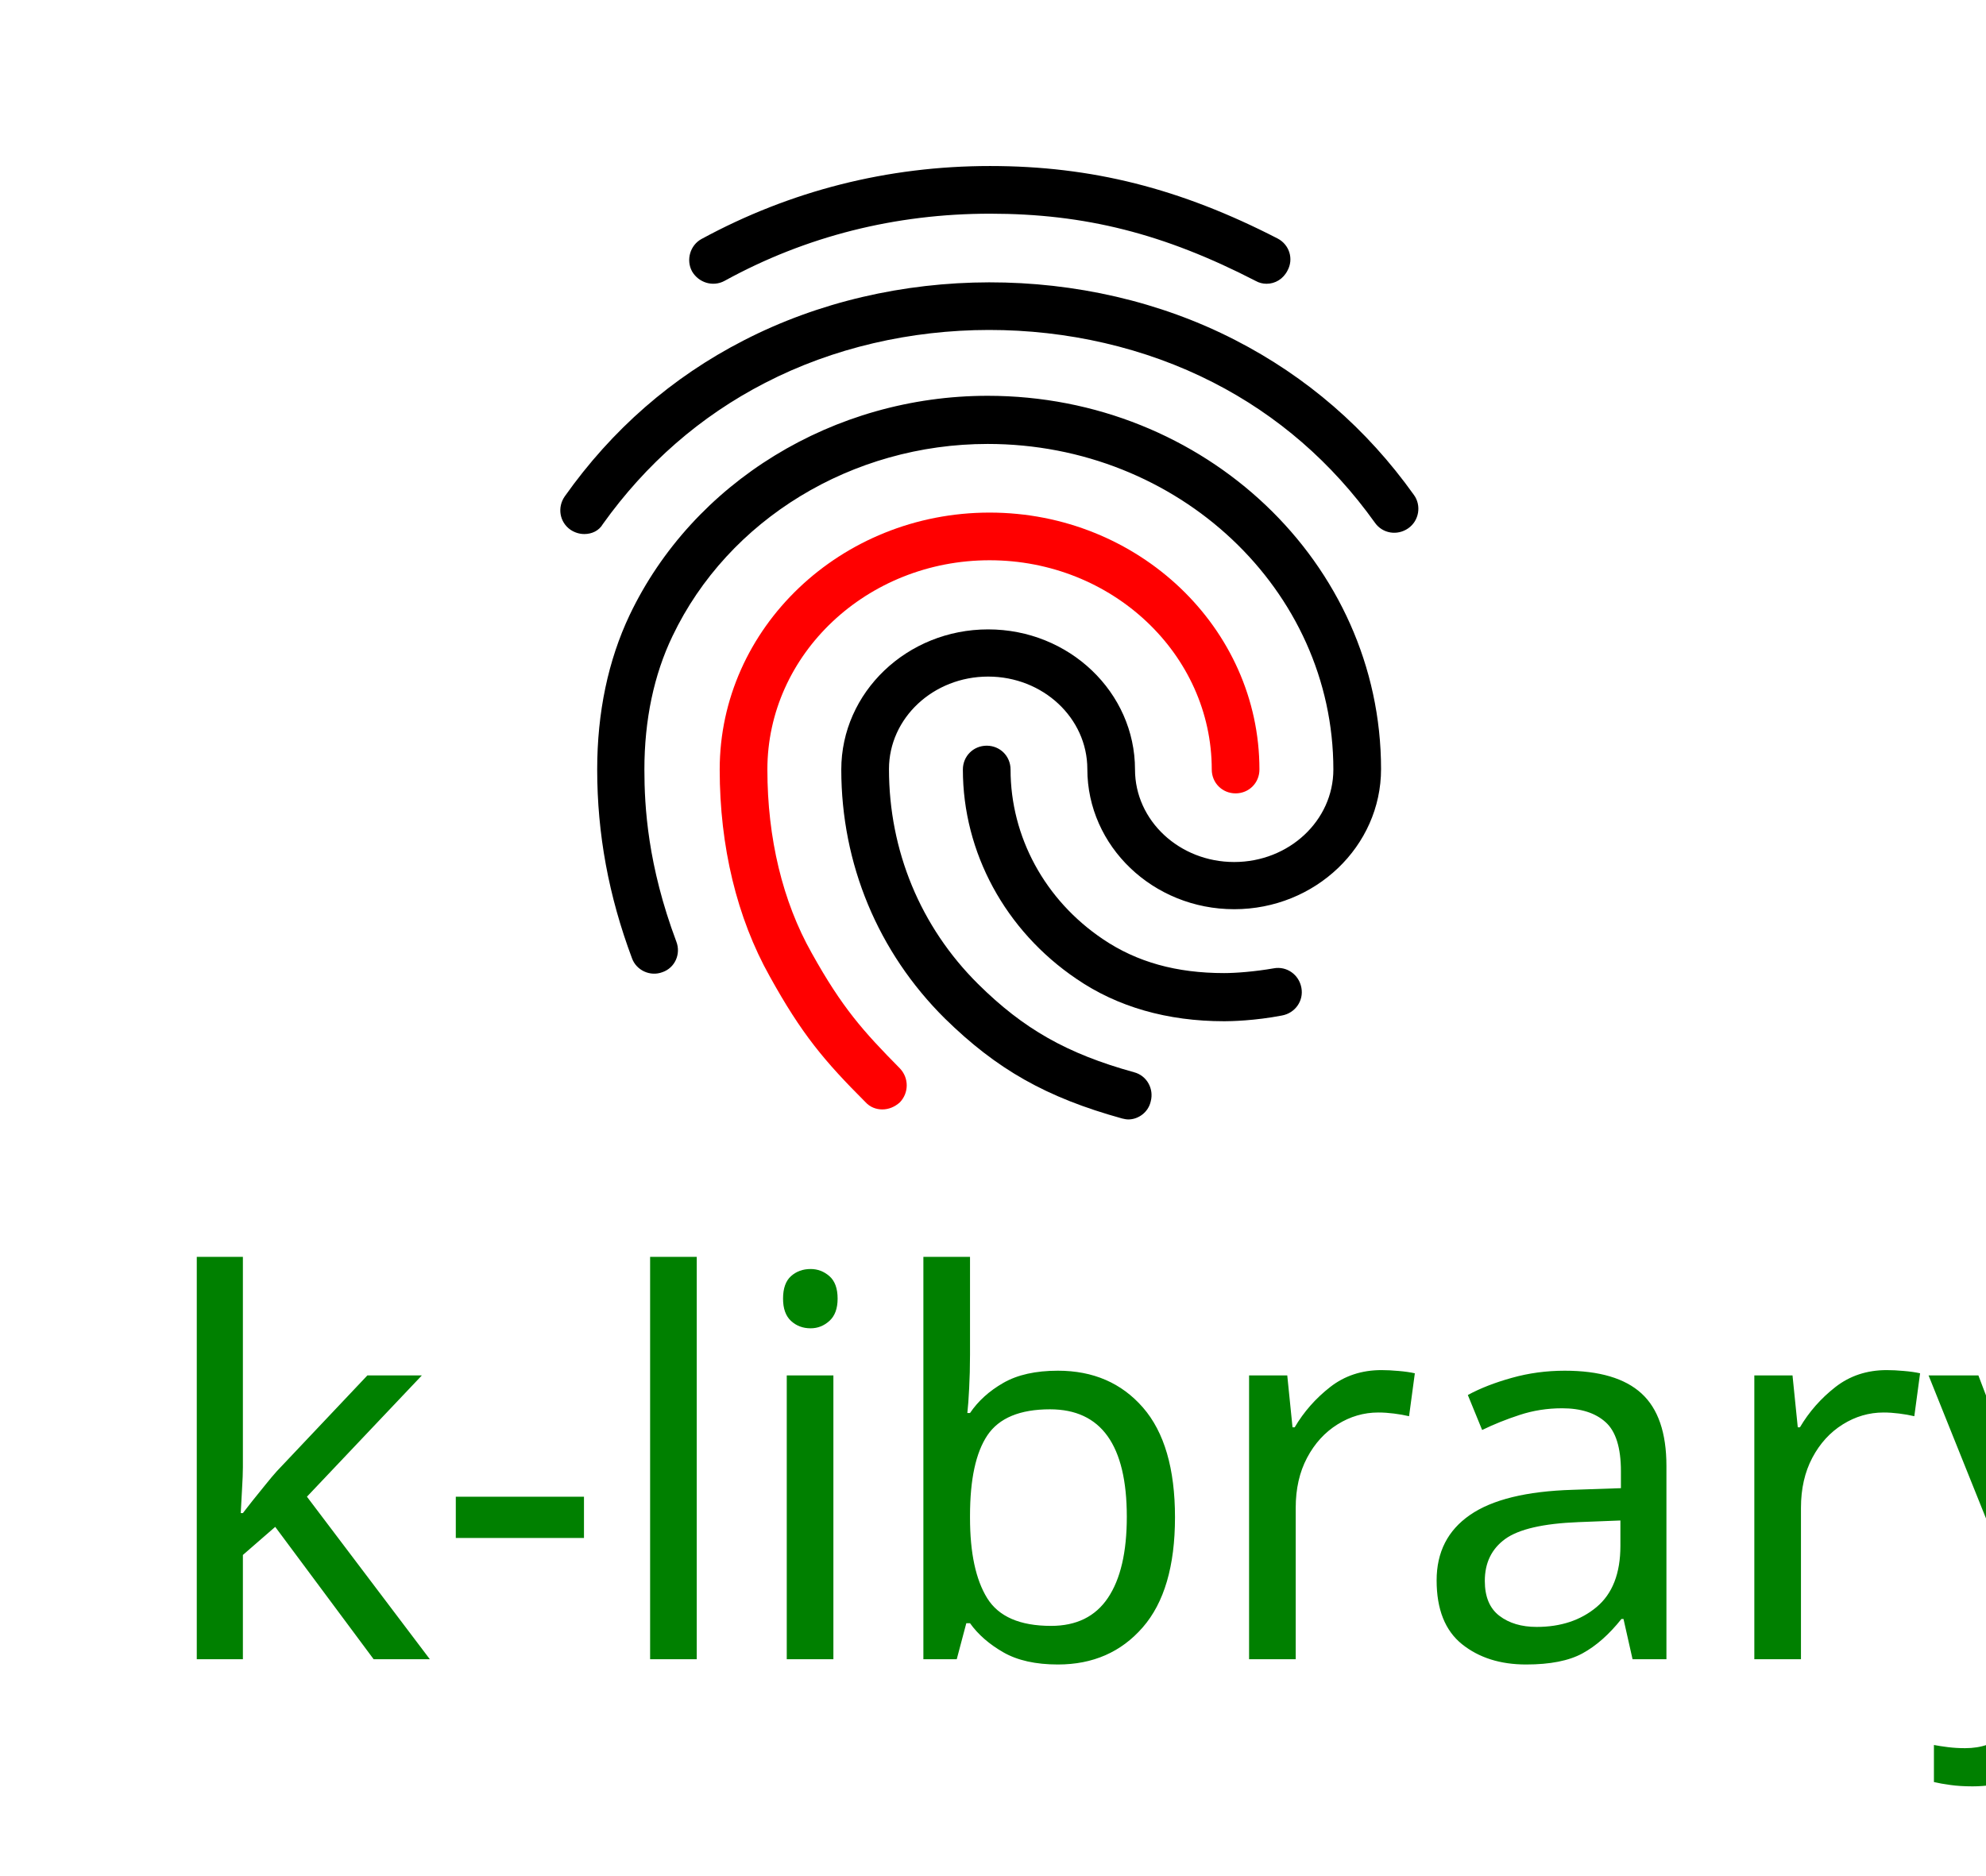
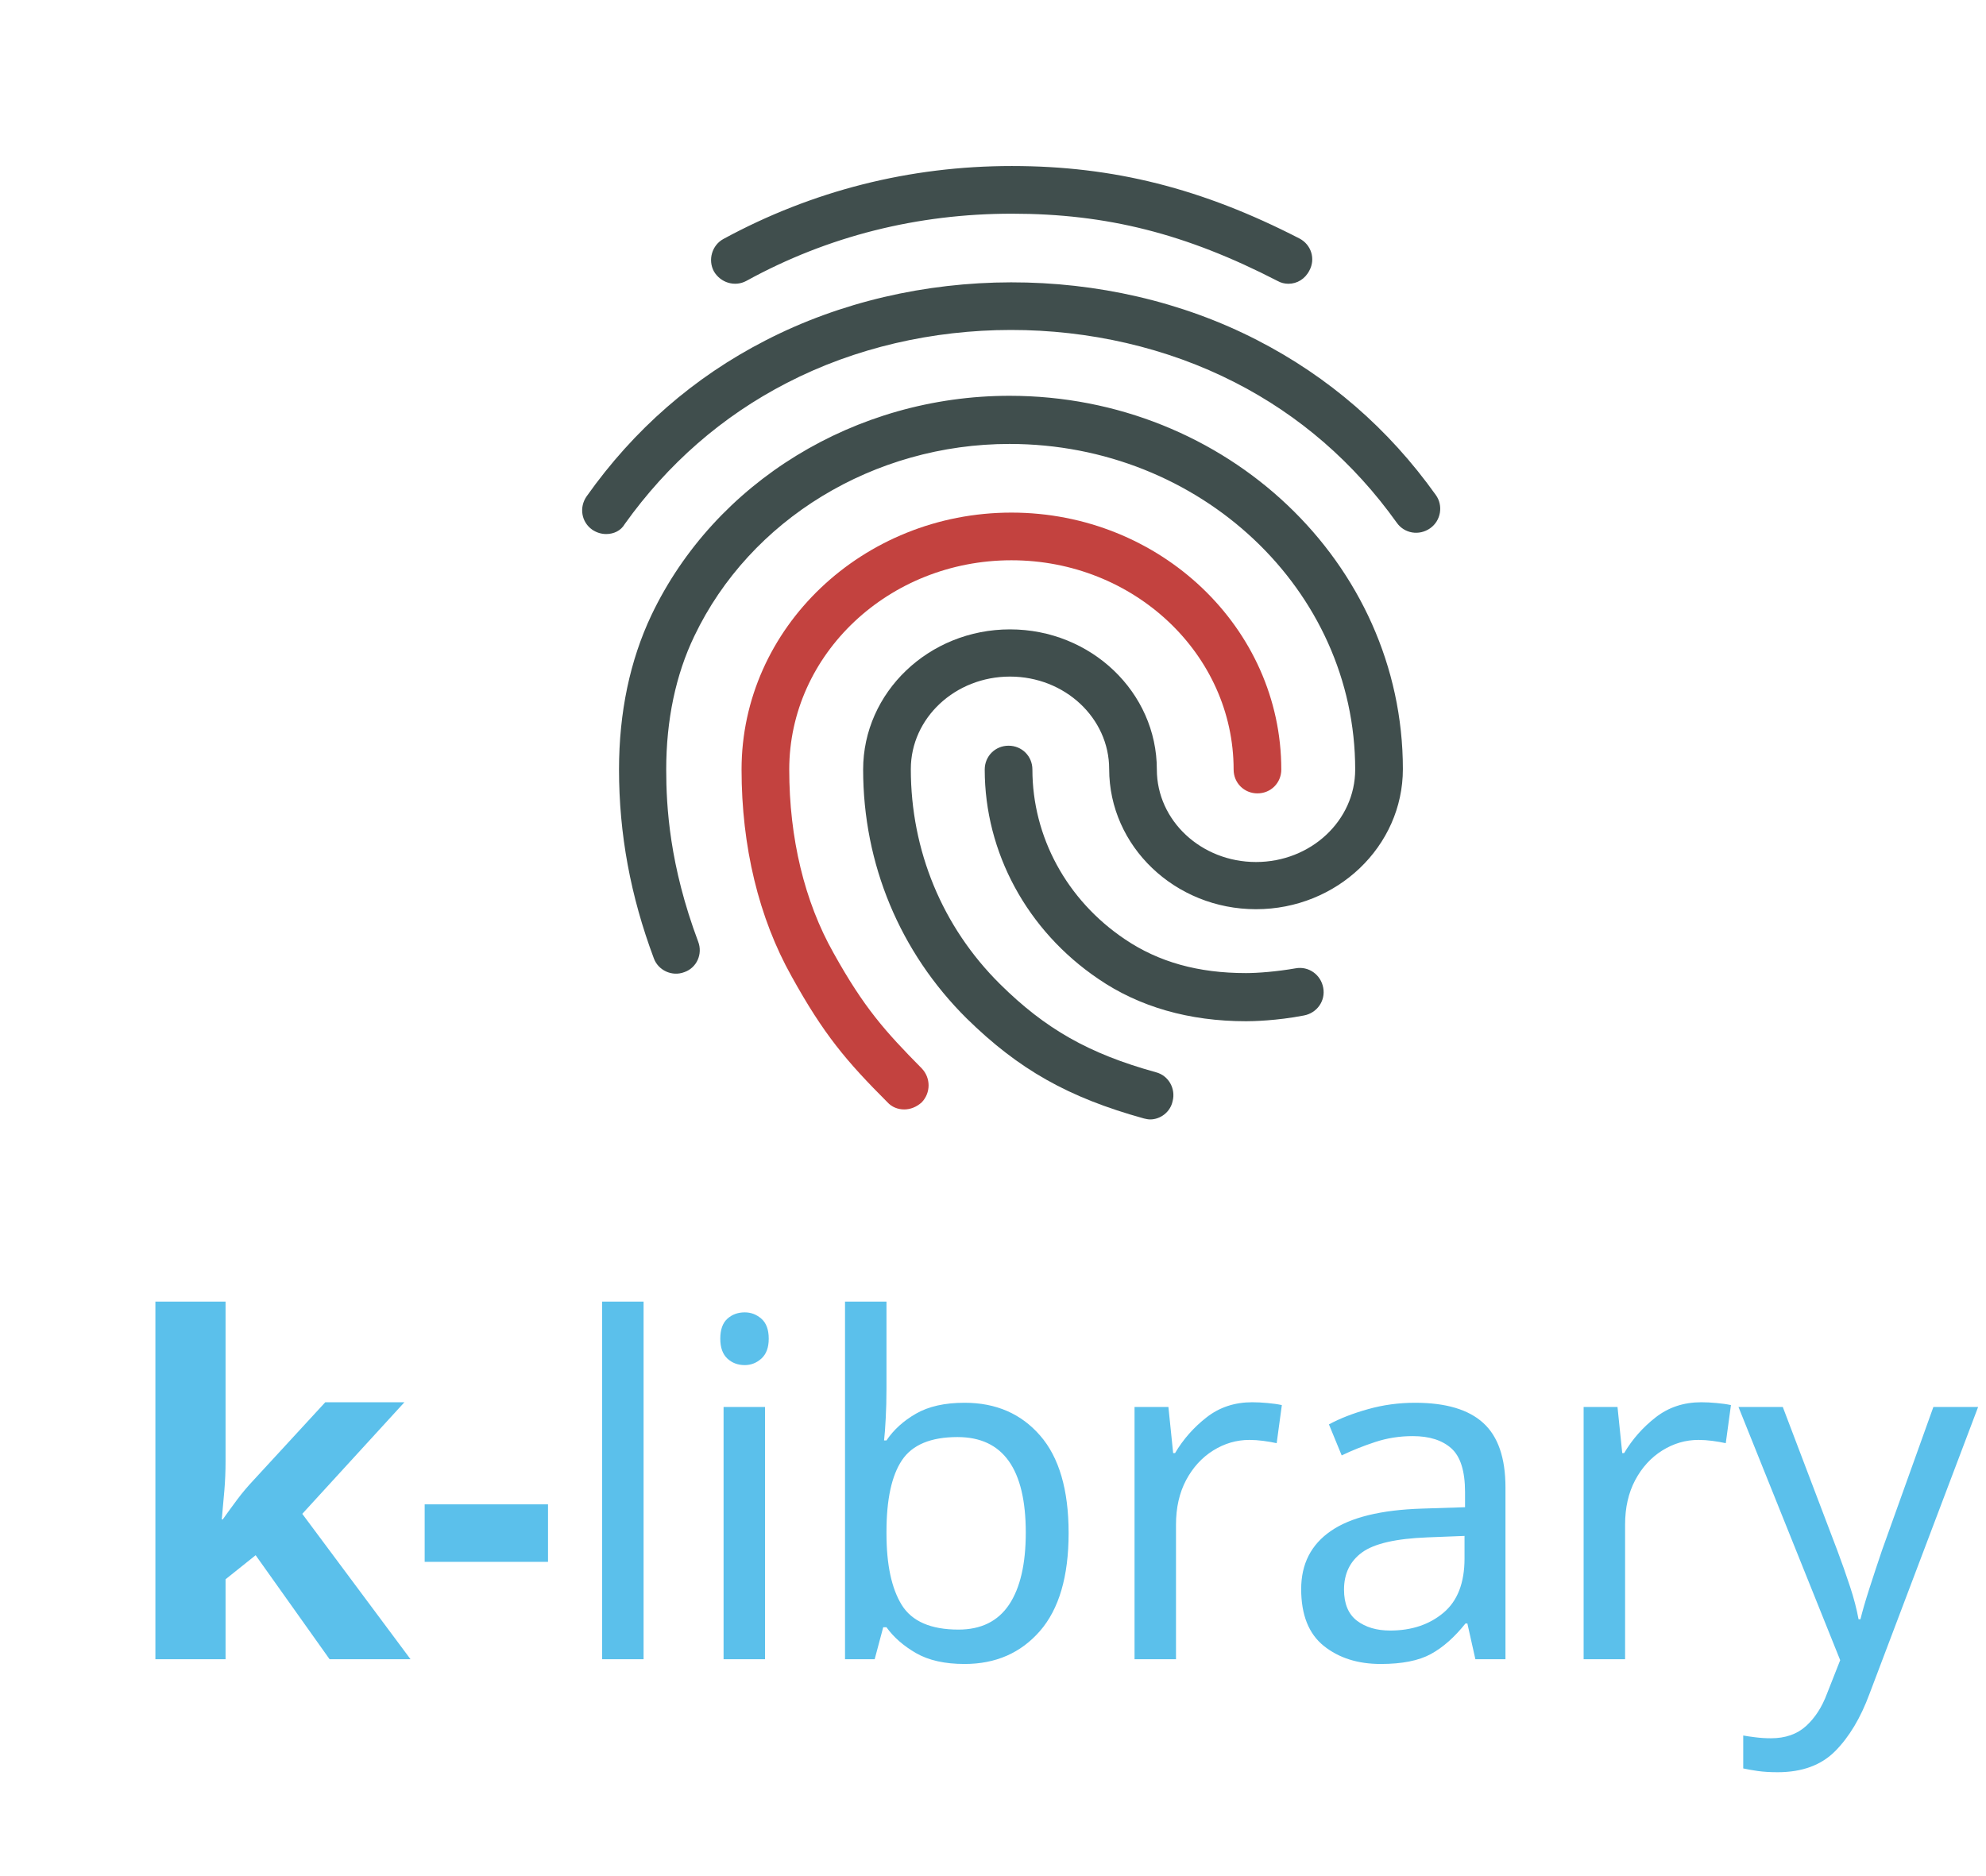
<svg xmlns="http://www.w3.org/2000/svg" enable-background="new 0 0 24 24" height="340" viewBox="0 0 360 340" width="360" version="1.1" id="svg26" style="fill:#000000">
  <defs id="defs30" />
-   <path id="path3779" d="M 97.911,28.606 H 224.967 V 155.662 H 97.911 Z" style="font-style:normal;font-weight:normal;font-size:60px;line-height:1.25;font-family:sans-serif;letter-spacing:0px;word-spacing:0px;fill:none;fill-opacity:1;stroke:none;stroke-width:7.941" />
-   <g id="g3819" transform="translate(-26.1821,-3.844221)">
-     <text xml:space="preserve" style="font-style:normal;font-weight:normal;font-size:40px;line-height:1.25;font-family:sans-serif;letter-spacing:0px;word-spacing:0px;fill:#008000;fill-opacity:1;stroke:none;stroke-width:1.5" x="53.694" y="304.672" id="text3727">
-       <tspan id="tspan3725" x="53.694" y="304.672" style="font-style:normal;font-variant:normal;font-weight:normal;font-stretch:normal;font-size:96px;font-family:'Ubuntu Condensed';-inkscape-font-specification:'Ubuntu Condensed, ';fill:#008000">k-library</tspan>
-     </text>
-     <g transform="matrix(1.632592,0,0,1.632592,-106.02,30.54472)" id="g3812">
-       <path style="font-style:normal;font-weight:normal;font-size:60px;line-height:1.25;font-family:sans-serif;letter-spacing:0px;word-spacing:0px;fill:#000000;fill-opacity:1;stroke:none;stroke-width:7.941" id="path3781" d="m 221.609,15.159 c -0.424,0 -0.847,-0.106 -1.218,-0.318 -10.164,-5.241 -18.953,-7.465 -29.488,-7.465 -10.482,0 -20.435,2.488 -29.488,7.465 -1.271,0.688 -2.859,0.212 -3.6,-1.059 -0.688,-1.271 -0.212,-2.912 1.059,-3.6 9.847,-5.347 20.647,-8.1 32.029,-8.1 11.276,0 21.123,2.488 31.923,8.047 1.323,0.688 1.8,2.276 1.112,3.547 -0.476,0.953 -1.376,1.482 -2.329,1.482 z m -75.757,27.793 c -0.529,0 -1.059,-0.159 -1.535,-0.476 -1.218,-0.847 -1.482,-2.488 -0.635,-3.706 5.241,-7.412 11.912,-13.235 19.852,-17.311 16.623,-8.576 37.905,-8.629 54.581,-0.053 7.941,4.076 14.611,9.847 19.852,17.205 0.847,1.165 0.582,2.859 -0.635,3.706 -1.218,0.847 -2.859,0.582 -3.706,-0.635 -4.765,-6.67 -10.8,-11.911 -17.947,-15.564 -15.194,-7.782 -34.623,-7.782 -49.764,0.053 -7.2,3.706 -13.235,9 -18,15.67 -0.424,0.741 -1.218,1.112 -2.065,1.112 z m 71.045,54.105 c -6.3,0 -11.859,-1.588 -16.411,-4.712 -7.888,-5.347 -12.6,-14.029 -12.6,-23.241 0,-1.482 1.165,-2.647 2.647,-2.647 1.482,0 2.647,1.165 2.647,2.647 0,7.465 3.812,14.506 10.27,18.847 3.759,2.541 8.153,3.759 13.447,3.759 1.271,0 3.388,-0.159 5.506,-0.529 1.429,-0.265 2.806,0.688 3.071,2.171 0.265,1.429 -0.688,2.806 -2.171,3.071 -3.018,0.582 -5.665,0.635 -6.406,0.635 z m -10.641,10.906 c -0.212,0 -0.476,-0.053 -0.688,-0.106 -8.417,-2.329 -13.923,-5.453 -19.694,-11.117 -7.412,-7.359 -11.488,-17.153 -11.488,-27.635 0,-8.576 7.306,-15.564 16.306,-15.564 9,0 16.306,6.988 16.306,15.564 0,5.665 4.923,10.27 11.012,10.27 6.088,0 11.012,-4.606 11.012,-10.27 0,-19.958 -17.205,-36.158 -38.381,-36.158 -15.035,0 -28.799,8.365 -34.993,21.335 -2.065,4.288 -3.123,9.317 -3.123,14.823 0,4.129 0.371,10.641 3.547,19.111 0.529,1.376 -0.159,2.912 -1.535,3.388 -1.376,0.529 -2.912,-0.212 -3.388,-1.535 -2.594,-6.935 -3.865,-13.817 -3.865,-20.964 0,-6.353 1.218,-12.123 3.6,-17.153 7.041,-14.77 22.658,-24.352 39.758,-24.352 24.088,0 43.675,18.582 43.675,41.452 0,8.576 -7.306,15.564 -16.306,15.564 -9,0 -16.306,-6.988 -16.306,-15.564 0,-5.665 -4.923,-10.27 -11.012,-10.27 -6.088,0 -11.012,4.606 -11.012,10.27 0,9.053 3.494,17.523 9.9,23.876 5.029,4.976 9.847,7.729 17.311,9.794 1.429,0.371 2.223,1.853 1.853,3.229 -0.265,1.218 -1.376,2.012 -2.488,2.012 z" />
-       <path d="m 178.939,106.851 c -0.688,0 -1.376,-0.265 -1.853,-0.794 -4.606,-4.606 -7.094,-7.57 -10.641,-13.976 -3.653,-6.512 -5.559,-14.453 -5.559,-22.976 0,-15.723 13.447,-28.535 29.964,-28.535 16.517,0 29.964,12.811 29.964,28.535 0,1.482 -1.165,2.647 -2.647,2.647 -1.482,0 -2.647,-1.165 -2.647,-2.647 0,-12.811 -11.064,-23.241 -24.67,-23.241 -13.606,0 -24.67,10.429 -24.67,23.241 0,7.623 1.694,14.664 4.923,20.382 3.388,6.088 5.718,8.682 9.794,12.811 1.006,1.059 1.006,2.7 0,3.759 -0.582,0.529 -1.271,0.794 -1.959,0.794 z" id="path3804" style="font-style:normal;font-weight:normal;font-size:60px;line-height:1.25;font-family:sans-serif;letter-spacing:0px;word-spacing:0px;fill:#ff0000;fill-opacity:1;stroke:none;stroke-width:7.941" />
-     </g>
-   </g>
+   <text id="text3727" y="300.827" x="21.512" style="font-style:normal;font-weight:normal;font-size:40px;line-height:1.25;font-family:sans-serif;letter-spacing:0px;word-spacing:0px;fill:#5bc0eb;fill-opacity:1;stroke:none;stroke-width:1.5;" xml:space="preserve">
+     <tspan style="font-style:normal;font-variant:normal;font-weight:bold;font-stretch:normal;font-size:85.333px;font-family:Ubuntu;-inkscape-font-specification:'Ubuntu Bold';fill:#5bc0eb;fill-opacity:1;" y="300.827" x="21.512" id="tspan3725">k-<tspan style="font-style:normal;font-variant:normal;font-weight:300;font-stretch:normal;font-size:85.333px;font-family:Ubuntu;-inkscape-font-specification:'Ubuntu Light';fill:#5bc0eb;fill-opacity:1;" id="tspan3842">library</tspan>
+     </tspan>
+   </text>
+   <path style="font-style:normal;font-weight:normal;font-size:60px;line-height:1.25;font-family:sans-serif;letter-spacing:0px;word-spacing:0px;fill:#404e4d;fill-opacity:1;stroke:none;stroke-width:12.964" id="path3781" d="m 233.555,51.449 c -0.691,0 -1.383,-0.173 -1.988,-0.519 -16.594,-8.557 -30.942,-12.187 -48.141,-12.187 -17.113,0 -33.362,4.062 -48.141,12.187 -2.074,1.124 -4.667,0.346 -5.877,-1.729 -1.124,-2.074 -0.346,-4.754 1.729,-5.877 16.076,-8.729 33.707,-13.224 52.29,-13.224 18.409,0 34.485,4.062 52.117,13.137 2.161,1.124 2.939,3.716 1.815,5.791 -0.778,1.556 -2.247,2.42 -3.803,2.42 z m -123.68,45.375 c -0.864,0 -1.729,-0.259 -2.506,-0.778 -1.988,-1.383 -2.42,-4.062 -1.037,-6.05 8.557,-12.1 19.447,-21.607 32.411,-28.262 27.139,-14.002 61.883,-14.088 89.109,-0.086 12.964,6.655 23.855,16.076 32.411,28.09 1.383,1.901 0.951,4.667 -1.037,6.05 -1.988,1.383 -4.667,0.951 -6.05,-1.037 -7.779,-10.89 -17.632,-19.447 -29.3,-25.41 -24.805,-12.705 -56.525,-12.705 -81.244,0.086 -11.754,6.05 -21.607,14.693 -29.386,25.583 -0.691,1.21 -1.988,1.815 -3.371,1.815 z m 115.988,88.331 c -10.285,0 -19.36,-2.593 -26.793,-7.692 -12.878,-8.729 -20.57,-22.904 -20.57,-37.942 0,-2.42 1.901,-4.321 4.321,-4.321 2.42,0 4.321,1.901 4.321,4.321 0,12.187 6.223,23.682 16.767,30.769 6.136,4.149 13.31,6.136 21.953,6.136 2.074,0 5.531,-0.259 8.989,-0.864 2.334,-0.432 4.581,1.124 5.013,3.544 0.432,2.334 -1.124,4.581 -3.544,5.013 -4.926,0.951 -9.248,1.037 -10.458,1.037 z m -17.372,17.804 c -0.346,0 -0.778,-0.086 -1.124,-0.173 -13.742,-3.803 -22.731,-8.902 -32.152,-18.15 -12.1,-12.014 -18.755,-28.003 -18.755,-45.116 0,-14.002 11.927,-25.41 26.62,-25.41 14.693,0 26.62,11.409 26.62,25.41 0,9.248 8.038,16.767 17.977,16.767 9.939,0 17.977,-7.519 17.977,-16.767 0,-32.584 -28.09,-59.031 -62.661,-59.031 -24.546,0 -47.018,13.656 -57.13,34.831 -3.371,7.001 -5.099,15.212 -5.099,24.2 0,6.741 0.605,17.372 5.791,31.201 0.864,2.247 -0.259,4.754 -2.506,5.531 -2.247,0.864 -4.754,-0.346 -5.531,-2.506 -4.235,-11.322 -6.309,-22.558 -6.309,-34.226 0,-10.372 1.988,-19.792 5.877,-28.003 11.495,-24.114 36.992,-39.757 64.908,-39.757 39.325,0 71.304,30.337 71.304,67.674 0,14.002 -11.927,25.41 -26.62,25.41 -14.693,0 -26.62,-11.409 -26.62,-25.41 0,-9.248 -8.038,-16.767 -17.977,-16.767 -9.939,0 -17.977,7.519 -17.977,16.767 0,14.779 5.704,28.608 16.162,38.98 8.211,8.124 16.076,12.619 28.262,15.989 2.334,0.605 3.63,3.025 3.025,5.272 -0.432,1.988 -2.247,3.284 -4.062,3.284 z" />
+   <path d="m 163.893,201.145 c -1.124,0 -2.247,-0.432 -3.025,-1.296 -7.519,-7.519 -11.582,-12.359 -17.372,-22.817 -5.964,-10.631 -9.075,-23.595 -9.075,-37.51 0,-25.67 21.953,-46.585 48.919,-46.585 26.966,0 48.919,20.916 48.919,46.585 0,2.42 -1.901,4.321 -4.321,4.321 -2.42,0 -4.321,-1.901 -4.321,-4.321 0,-20.916 -18.064,-37.942 -40.276,-37.942 -22.212,0 -40.276,17.027 -40.276,37.942 0,12.446 2.766,23.941 8.038,33.275 5.531,9.939 9.334,14.174 15.989,20.916 1.642,1.729 1.642,4.408 0,6.136 -0.951,0.864 -2.074,1.296 -3.198,1.296 z" id="path3804" style="font-style:normal;font-weight:normal;font-size:60px;line-height:1.25;font-family:sans-serif;letter-spacing:0px;word-spacing:0px;fill:#c3423f;fill-opacity:1;stroke:none;stroke-width:12.964" />
  <g id="layer1" style="display:inline" />
  <g id="layer2" />
</svg>
